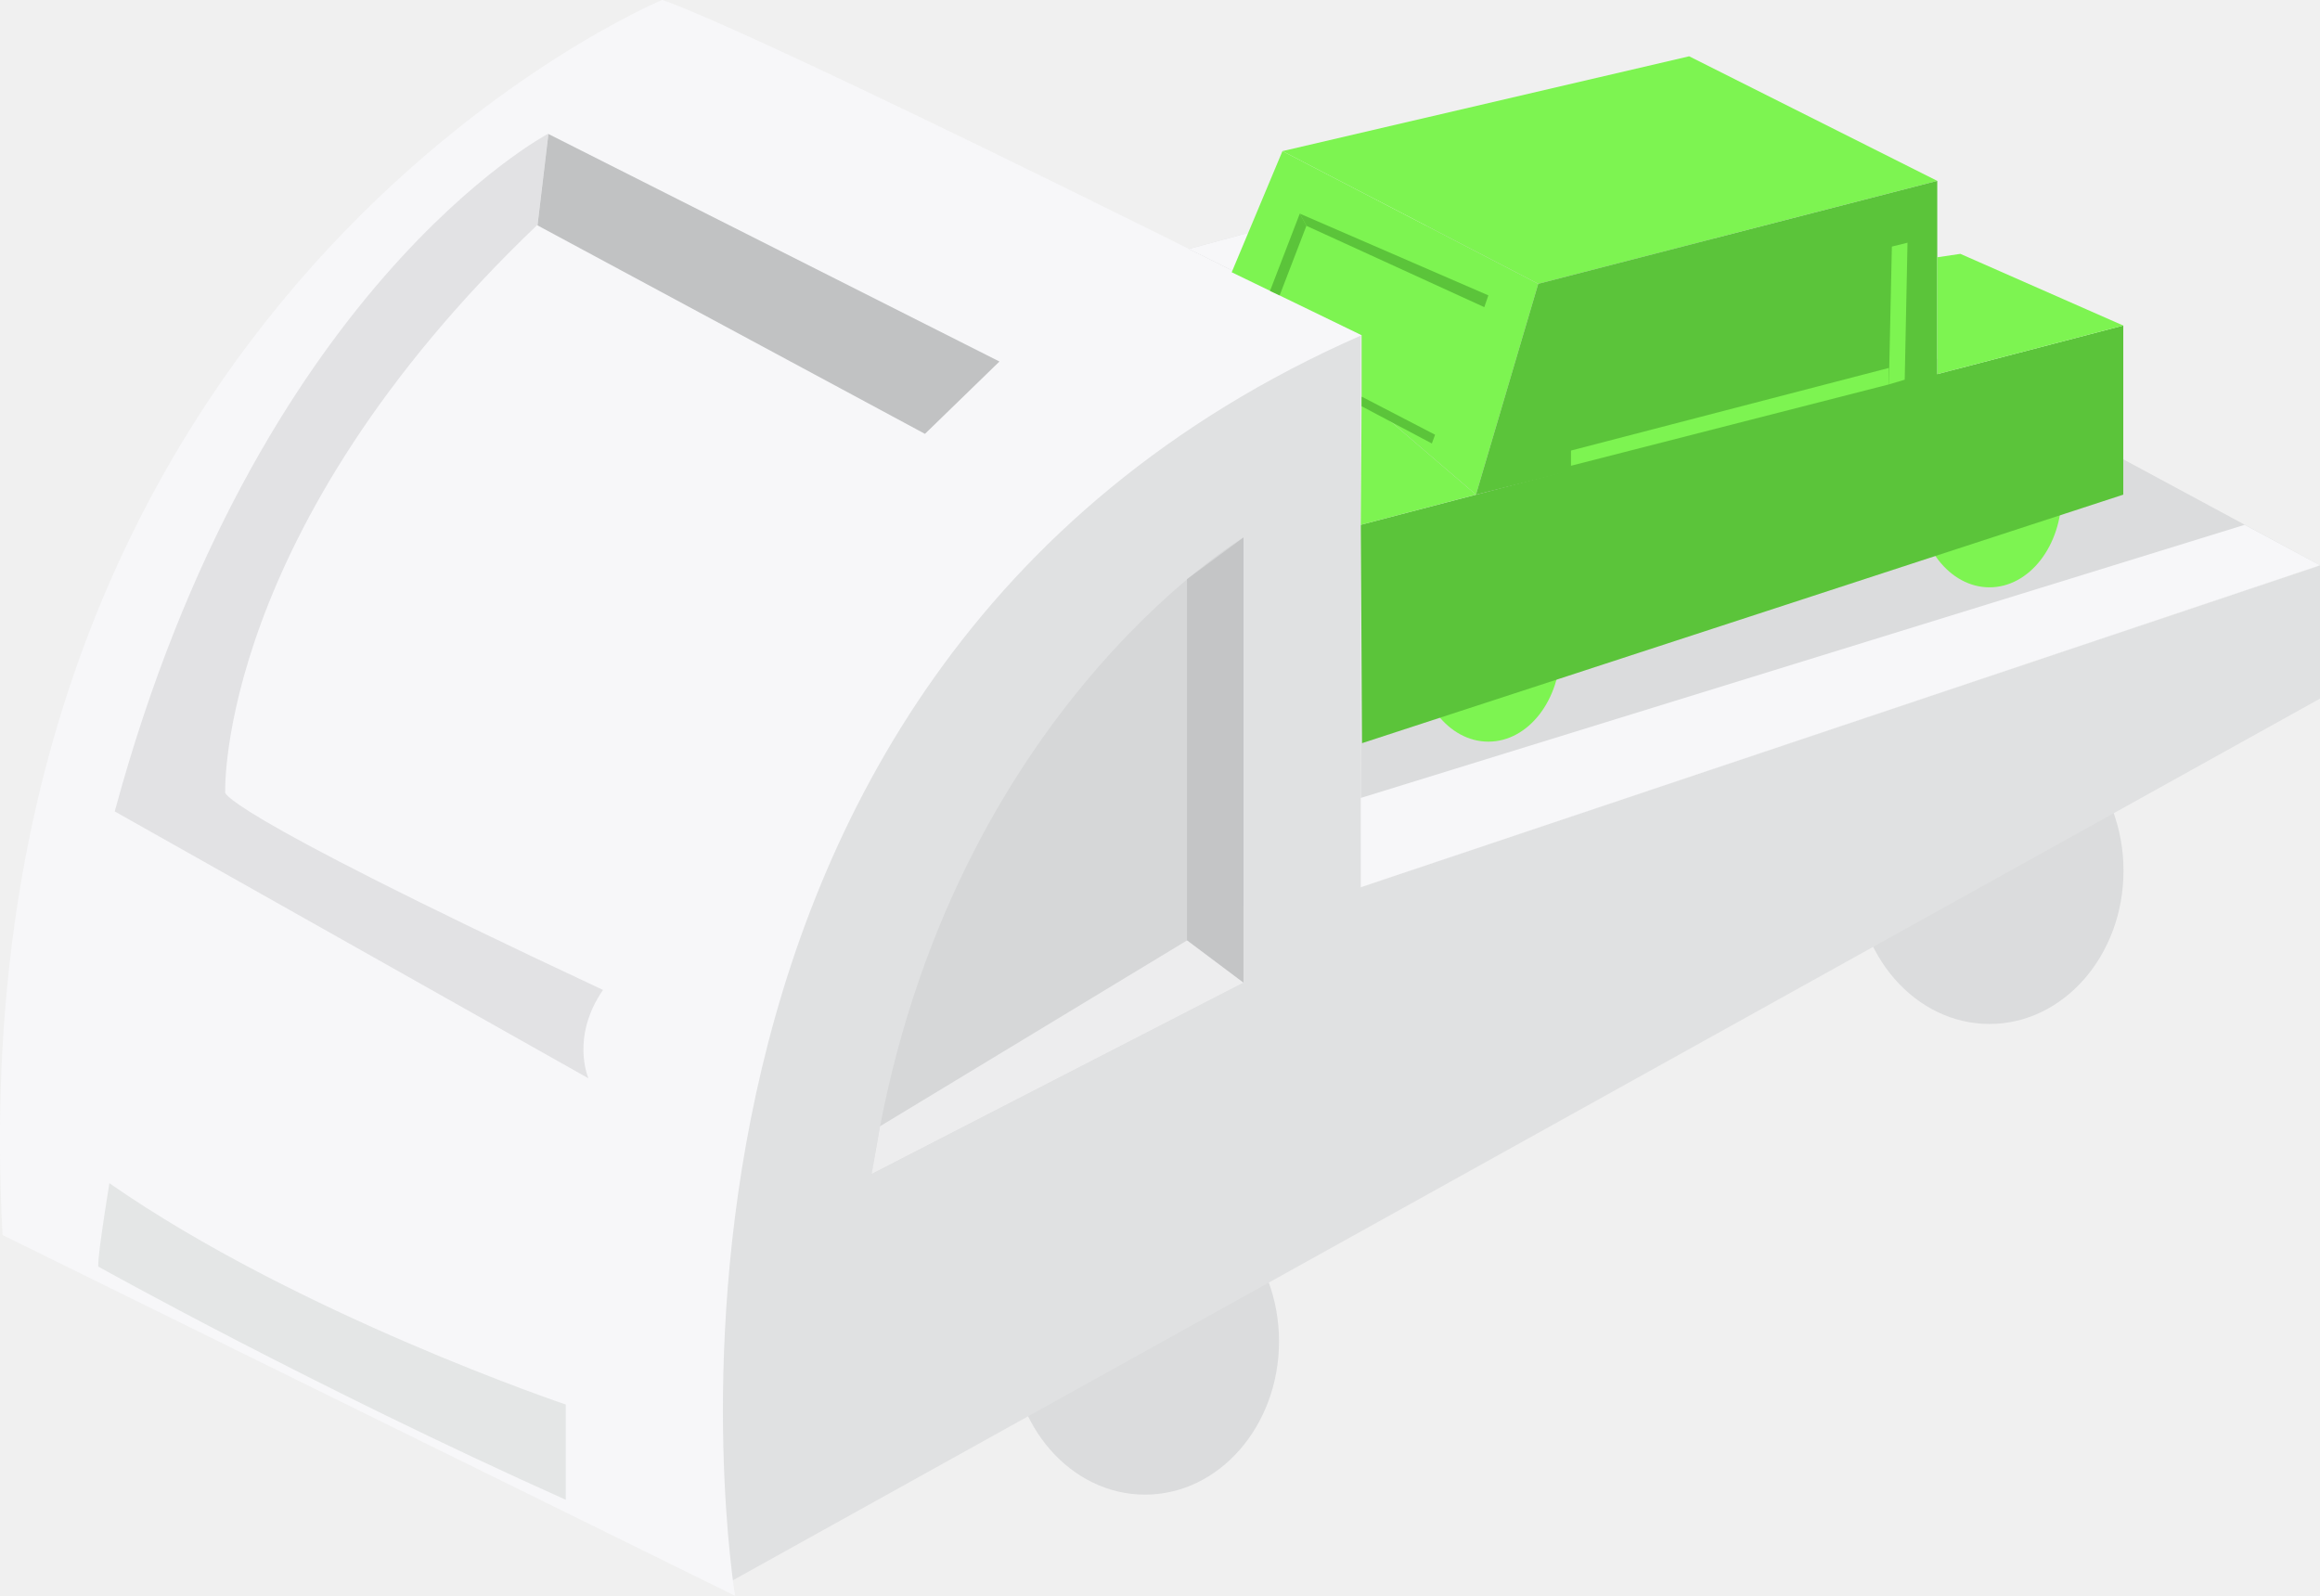
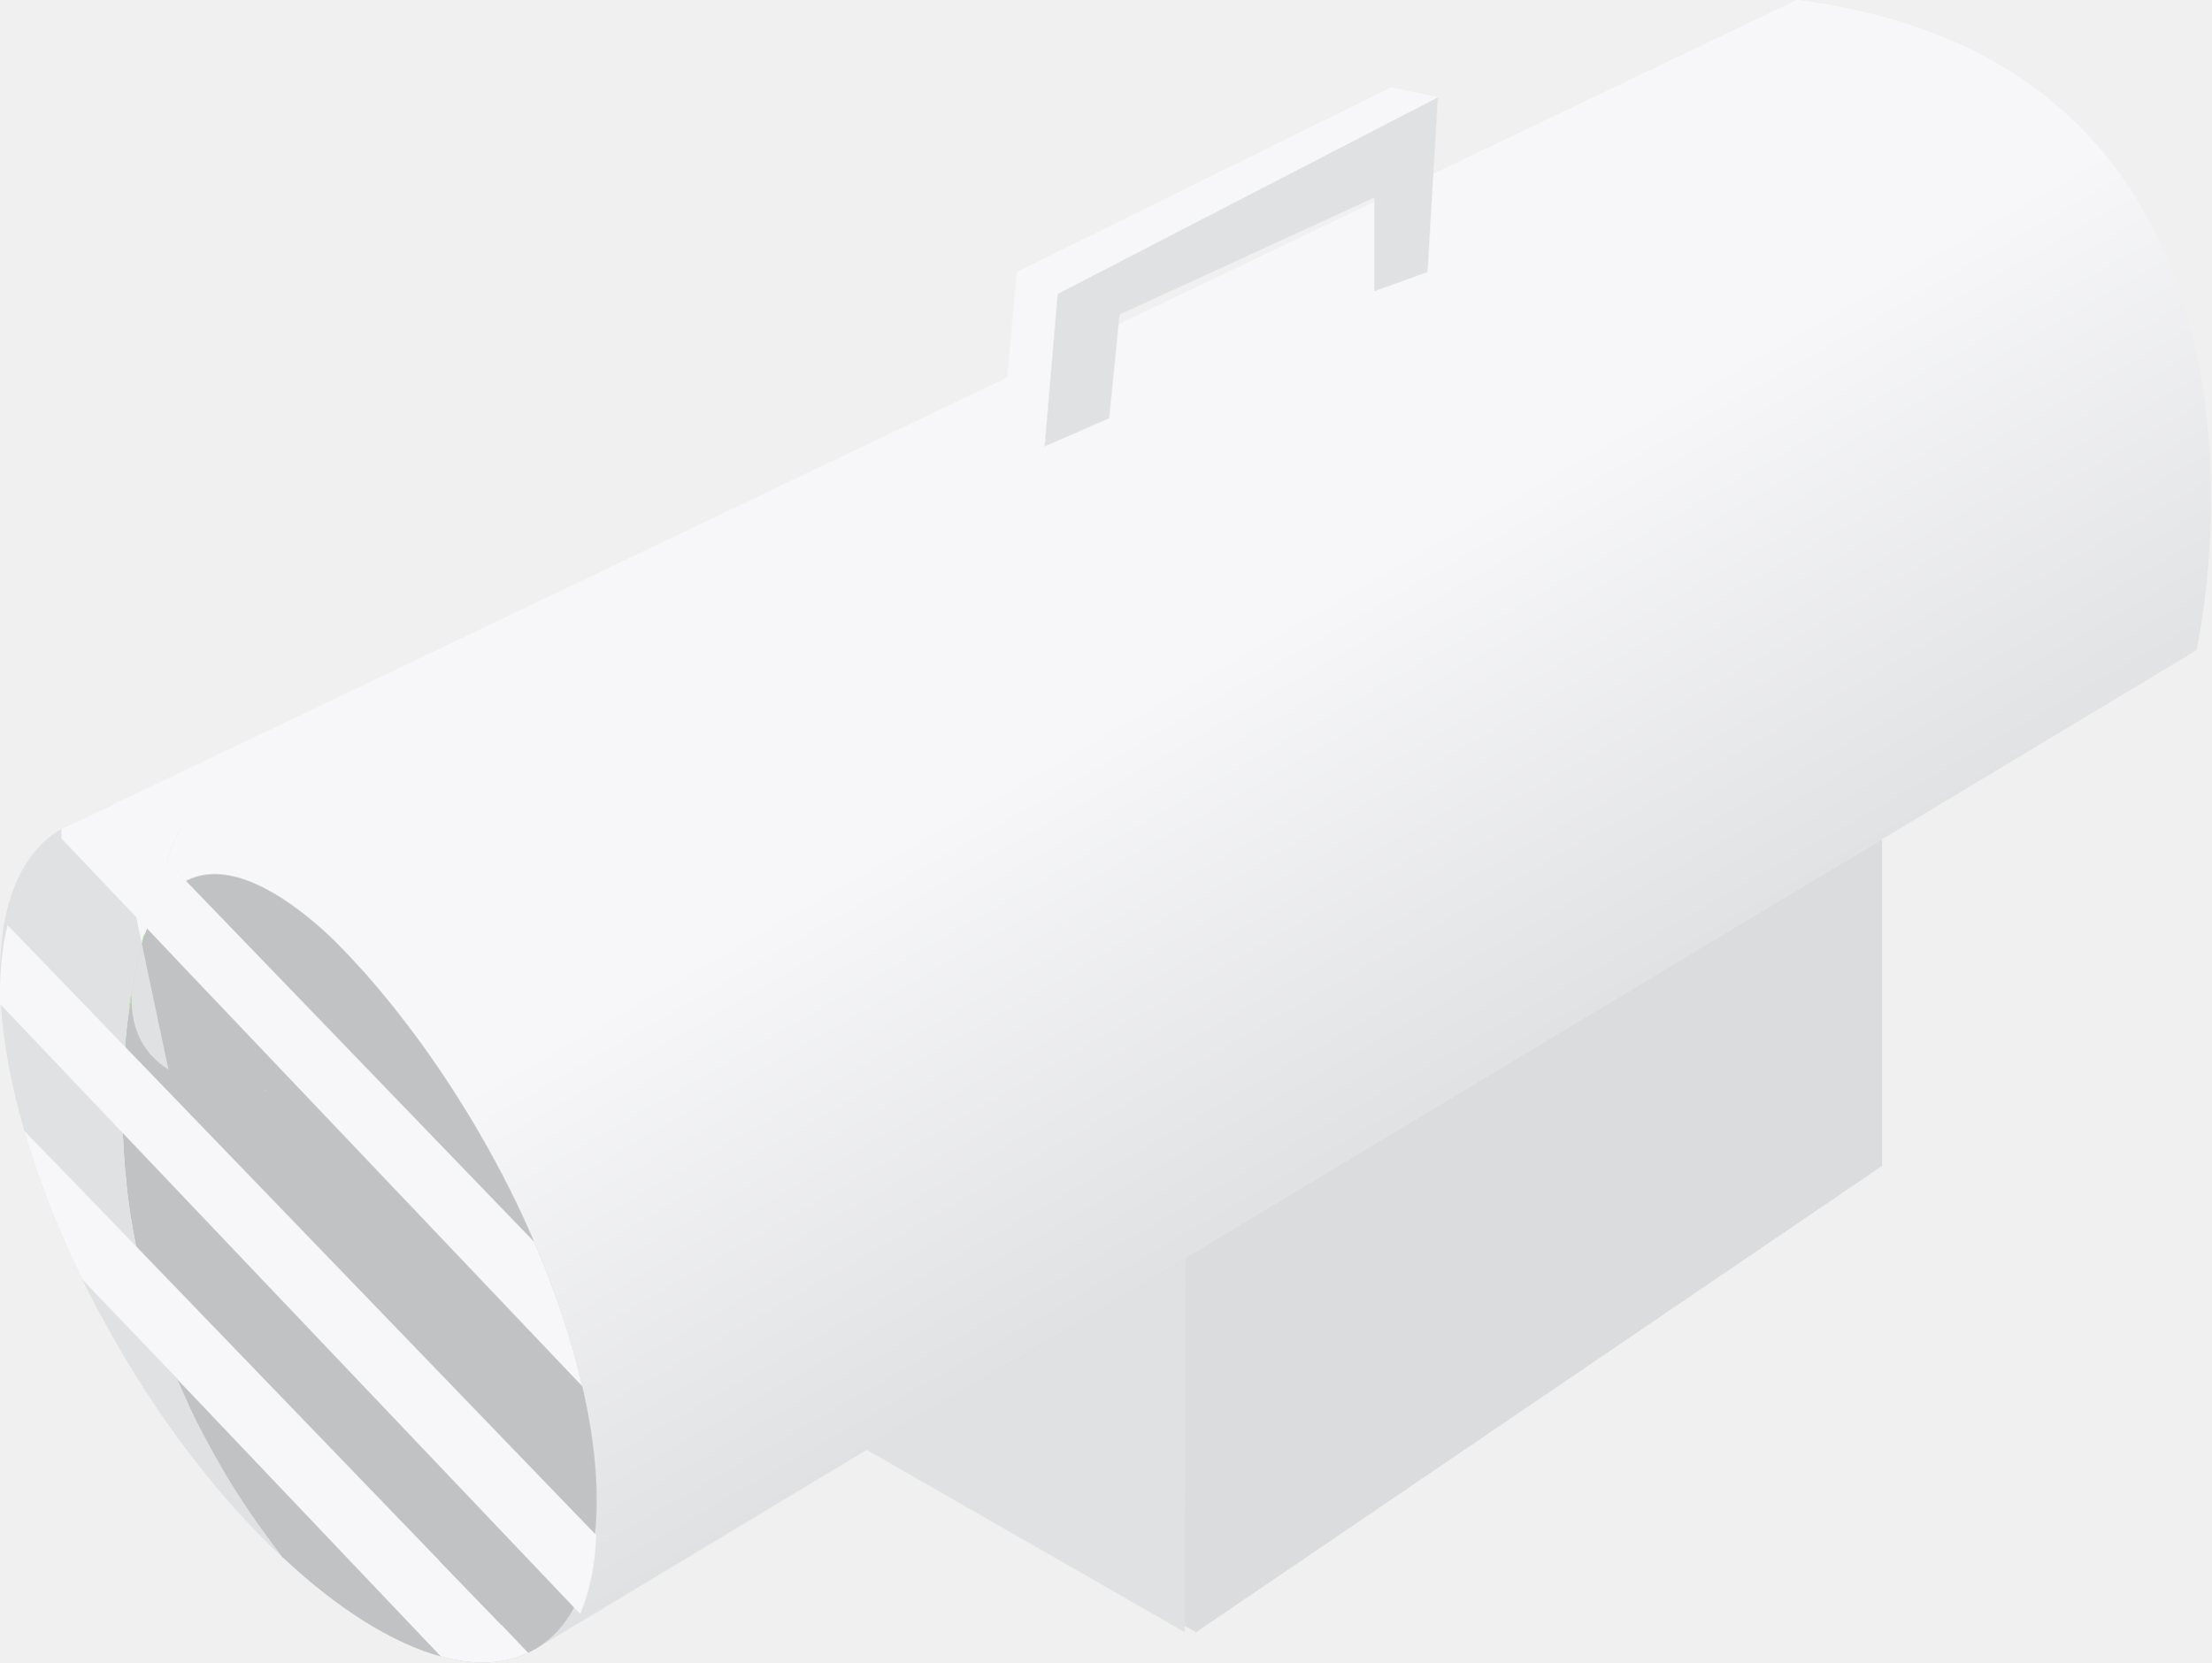
- <svg xmlns="http://www.w3.org/2000/svg" viewBox="0 0 108.38 74.55">
+ <svg xmlns="http://www.w3.org/2000/svg" viewBox="0 0 72.72 54.7">
  <defs>
-     <style>.d{fill:#d6d7d8;}.e{fill:#fff;}.f{fill:#7df451;}.g{fill:#f7f7f9;}.h{fill:#c1c2c3;}.i{fill:#ededee;}.j{fill:#5bc43a;}.k{fill:#e4e6e6;}.l{fill:#e2e2e4;}.m{fill:#e0e1e2;}.n{fill:#c4c5c6;}.o{fill:#dbdcdd;}</style>
+     <style>.e{fill:#7df451;}.f{fill:#f7f7f9;}.g{fill:#c1c2c3;}.h{fill:url(#d);}.i{fill:#e0e1e2;}.j{fill:#dbdcdd;}</style>
+     <linearGradient id="d" x1="46.93" y1="37.33" x2="31.43" y2="10.47" gradientTransform="matrix(1, 0, 0, 1, 0, 0)" gradientUnits="userSpaceOnUse">
+       <stop offset="0" stop-color="#e0e1e2" />
+       <stop offset=".55" stop-color="#f7f7f9" />
+     </linearGradient>
  </defs>
  <g id="a" />
  <g id="b">
    <g id="c">
-       <ellipse class="o" cx="53.49" cy="62.67" rx="6.26" ry="7.16" />
-       <ellipse class="o" cx="92.94" cy="40.68" rx="6.26" ry="7.16" />
-       <path class="m" d="M33.7,74.13S26.3,31.74,63.57,15.66v25.79l44.81-15.03v6.22L33.7,74.13Z" />
-       <path class="d" d="M58.09,25.11s-14.17,8.43-17.36,29.74l17.36-8.94V25.11Z" />
-       <polygon class="i" points="41.11 52.62 58.09 42.34 58.09 45.91 40.72 54.85 41.11 52.62" />
-       <polygon class="n" points="55.45 27.06 55.45 43.93 58.09 45.91 58.09 25.11 55.45 27.06" />
-       <path class="g" d="M34.34,74.55S27.19,31.66,63.61,15.66C33.77,.68,30.93,0,30.93,0,30.93,0-2.26,13.79,.12,57.7l34.21,16.85Z" />
-       <line class="e" x1="51.93" y1="5.15" x2="55.54" y2="7.06" />
-       <path class="l" d="M27.49,50.38s-.85-1.91,.68-4.13c-18.55-8.68-17.65-9.26-17.65-9.26,0,0-.39-12.19,14.59-26.49l.51-4.26S12,13.4,5.36,37.91l22.13,12.47Z" />
-       <polygon class="h" points="25.62 6.26 25.11 10.53 43.21 20.27 46.69 16.89 25.62 6.26" />
-       <path class="k" d="M4.6,59.18s10.09,5.63,21.83,10.89v-4.45s-12.51-4.21-21.32-10.34c-.64,3.96-.51,3.9-.51,3.9Z" />
-       <polygon class="o" points="108.38 26.41 72.47 7.06 55.54 11.63 63.61 15.66 63.57 41.45 108.38 26.41" />
-       <polygon class="g" points="63.57 37.28 104.86 24.52 108.38 26.41 63.57 41.45 63.57 37.28" />
-       <polygon class="g" points="58.09 12.9 74.74 8.29 72.47 7.06 55.54 11.63 58.09 12.9" />
-       <ellipse class="f" cx="69.53" cy="30.32" rx="3.37" ry="4.33" />
-       <ellipse class="f" cx="92.94" cy="23.11" rx="3.37" ry="4.33" />
-       <polygon class="j" points="63.63 34.72 99.19 23.11 99.19 15.21 63.57 24.52 63.63 34.72" />
-       <polygon class="f" points="68.95 23.11 63.61 18.53 63.57 24.52 68.95 23.11" />
-       <polygon class="f" points="68.95 23.11 71.86 13.26 59.91 7.06 57.54 12.72 63.61 15.66 63.61 18.53 68.95 23.11" />
-       <polygon class="f" points="59.91 7.06 78.91 2.63 90.5 8.45 71.86 13.26 59.91 7.06" />
-       <polygon class="j" points="90.5 8.45 90.5 17.7 68.95 23.11 71.86 13.26 90.5 8.45" />
-       <polygon class="f" points="99.19 15.21 91.58 11.86 90.5 12.02 90.5 17.48 99.19 15.21" />
-       <polygon class="j" points="59.33 13.59 60.72 9.98 61.03 10.55 59.78 13.8 59.33 13.59" />
-       <polygon class="j" points="60.72 9.98 69.53 13.8 69.34 14.35 61.03 10.55 60.72 9.98" />
-       <polygon class="j" points="63.61 18.98 66.89 20.72 67.04 20.31 63.61 18.53 63.61 18.98" />
-       <polygon class="f" points="88.38 11.52 88.24 17.96 88.98 17.74 89.11 11.34 88.38 11.52" />
-       <polygon class="f" points="88.24 17.19 73.39 21.05 73.39 21.76 88.24 17.96 88.24 17.19" />
+       <g>
+         <polygon class="j" points="28.5 47.68 39.34 53.7 61.9 38.36 61.9 27.61 35.77 43.2 28.5 47.68" />
+         <path class="i" d="M17.57,40.86L7.3,30.21l-1.12-1.16-.7-.73h-.01l-1.41-1.47-.36-.37c-.6,.28-.98,.46-1.21,.57-.02,0-.04,.01-.05,.02-.06,.03-.12,.06-.17,.08-.09,.03-.17,.07-.25,.12,0,0,.07,.19,.22,.55l2.55,2.68,1.25,1.32,4.06,4.27,9.05,9.52c-.34-1.5-.87-3.1-1.58-4.75Z" />
+         <path class="h" d="M72.24,21.39L21.53,51.9l-1.93,1.16-2,1.2c-.36-.21-.73-.47-1.1-.78h-.01c-.66-.56-1.34-1.27-2.02-2.1l-.03-.04c-1.94-2.36-3.92-5.69-5.69-9.11h-.01c-.23-.44-.44-.86-.66-1.29-.43-.85-.85-1.7-1.25-2.54-.35-.75-.7-1.49-1.03-2.21v-.02c-.04-.06-.07-.12-.09-.18-.15-.32-.3-.63-.43-.93-.34-.78-.67-1.52-.97-2.22v-.02c-1.01-2.31-1.74-4.13-2.07-5l2.24,2.35,.31,.33,1.25,1.32,3.21,3.38,.85,.89,9.05,9.52c-.34-1.5-.87-3.1-1.58-4.75l-7.06-7.32-3.21-3.33-1.12-1.16-.7-.73h-.01l-1.41-1.47-.36-.37,1.03-.49c.16-.07,.33-.15,.51-.24,.27-.13,.56-.27,.88-.42,.22-.1,.44-.21,.67-.32,5.53-2.63,17.53-8.36,43.53-20.81L59.1,0c3.58,.46,6.25,1.63,8.22,3.2,7.66,6.09,4.92,18.19,4.92,18.19Z" />
+         <path class="e" d="M4.33,32.61c.08-.49,.18-1.03,.32-1.53-.06,.17-.25,.8-.32,1.53Z" />
+         <path class="g" d="M19.15,45.61c-.34-1.5-.87-3.1-1.58-4.75-.5-1.17-1.09-2.35-1.78-3.54-1.21-2.09-2.57-3.96-3.97-5.51,0,0-5.12-6.07-7.05-1.09h0c-.04,.1-.08,.2-.11,.31-.01,.01-.01,.03-.01,.05-.14,.5-.24,1.04-.32,1.53v.03c0,.06-.02,.12-.02,.18v.03c-.03,.17-.06,.34-.08,.51-.02,.1-.03,.19-.04,.28-.01,.08-.02,.17-.03,.26-.01,.04-.01,.08-.01,.11-.01,.09-.02,.19-.02,.28-.01,.02-.01,.04-.01,.06v.13c-.03,.21-.05,.42-.06,.64v.05c-.01,.17-.02,.34-.03,.52-.01,.23-.01,.46-.01,.69v.29c0,.2,.01,.4,.02,.61,.01,.29,.03,.59,.05,.9,.01,.18,.03,.37,.05,.56,.03,.35,.07,.72,.13,1.09,.02,.12,.03,.24,.06,.36,.03,.23,.08,.46,.12,.69,.01,.04,.02,.09,.03,.13h0c.02,.1,.04,.2,.06,.29,.05,.24,.11,.49,.17,.73,0,.02,.01,.05,.02,.08,.09,.35,.18,.69,.29,1.04,.08,.27,.17,.54,.27,.82,.05,.16,.1,.31,.16,.47,.12,.3,.24,.61,.37,.92v.02c.11,.23,.21,.47,.32,.7,.07,.18,.15,.35,.24,.52,0,.02,.02,.03,.02,.05,.12,.23,.24,.48,.37,.71,.16,.31,.33,.61,.51,.92,.22,.38,.46,.77,.72,1.16,.01,.02,.03,.04,.04,.06,.17,.26,.34,.51,.53,.77,.23,.32,.47,.65,.72,.97h.01c1.8,1.69,3.61,2.83,5.2,3.26,1.07,.29,2.05,.27,2.87-.12,.08-.04,.15-.08,.23-.12,.54-.32,.97-.78,1.28-1.37,.08-.12,.14-.25,.2-.38,.25-.58,.42-1.28,.48-2.05,.03-.17,.04-.35,.05-.54,.06-1.27-.09-2.73-.46-4.31Zm-10.42-9.75h.02l-.02,.03v-.03Z" />
+         <polygon class="i" points="38.99 41.4 38.96 53.7 28.5 47.7 38.99 41.4" />
+         <path class="i" d="M9.29,51.24c-1.91-1.78-3.82-4.19-5.45-7.02-.41-.71-.79-1.42-1.14-2.13h0v-.02c-.82-1.66-1.45-3.31-1.9-4.86H.8c-.43-1.49-.69-2.88-.77-4.15-.01-.17-.02-.34-.02-.5-.01-.01-.01-.02,0-.03-.01-.03-.01-.06-.01-.09-.02-.96,.06-1.84,.25-2.59,.32-1.18,.9-2.08,1.77-2.58,.08-.05,.16-.09,.25-.12,.05-.02,.11-.05,.17-.08,0-.01,.03-.02,.05-.02,.47-.18,1-.25,1.57-.2,.55,.03,1.15,.18,1.76,.41l.09,.04s0,.01-.01,.02c-.01,.02-.03,.07-.06,.13-.02,.04-.04,.08-.06,.13-.04,.08-.08,.18-.13,.3-.05,.13-.11,.28-.17,.44h-.01s-.02,.09-.04,.13c-.04,.11-.08,.22-.12,.34-.11,.32-.23,.67-.34,1.07-.06,.2-.12,.42-.18,.64-.18,.69-.35,1.46-.48,2.32v.02c-.06,.34-.11,.69-.15,1.06-.02,.15-.03,.3-.04,.45-.01,.03-.01,.06,0,.09v.04c-.03,.19-.05,.38-.05,.57-.01,.04-.01,.08-.01,.12-.03,.39-.04,.8-.04,1.21v.29c0,.2,.01,.4,.02,.61,.01,.29,.02,.59,.05,.9,.01,.18,.03,.37,.05,.56,.03,.35,.07,.72,.13,1.09,.02,.12,.03,.24,.06,.36,.02,.18,.05,.36,.1,.55,.01,.09,.03,.18,.05,.27h0c.02,.1,.04,.2,.06,.29,.05,.24,.11,.49,.17,.73,0,.02,.01,.05,.02,.08,.08,.34,.18,.69,.29,1.04,.08,.27,.17,.54,.27,.82,.05,.16,.1,.31,.16,.47,.11,.3,.24,.61,.37,.92v.02c.11,.23,.2,.47,.32,.7,.07,.18,.15,.35,.24,.52,0,.02,.02,.03,.02,.05,.12,.23,.24,.48,.37,.71,.16,.31,.33,.61,.51,.92,.22,.38,.46,.77,.72,1.16,.01,.02,.03,.04,.04,.06,.17,.26,.34,.51,.53,.77,.23,.32,.47,.65,.72,.97Z" />
+         <path class="f" d="M19.61,50.51c-.04,.99-.22,1.87-.53,2.59l-11-11.57-4.06-4.27L0,33.03c-.02-.96,.06-1.84,.25-2.59l3.91,4.05,1.12,1.16,14.33,14.86Z" />
+         <path class="f" d="M17.37,54.38c-.82,.39-1.8,.41-2.87,.12l-7.87-8.28-.8-.84v-.02l-3.13-3.27h0v-.02c-.82-1.66-1.45-3.31-1.9-4.86l1.91,1.97,1.12,1.16,.65,.67h0l9.96,10.33,.03,.04,2.02,2.09h.02l.03,.04,.83,.87Z" />
+         <path class="f" d="M67.32,3.2L11.82,31.81c-1.98-2.2-4.05-3.78-5.91-4.51,0,0,0,.01-.01,.02-.01,.02-.03,.06-.06,.13-.02,.04-.04,.08-.06,.13-.04,.08-.08,.18-.13,.3-.05,.13-.11,.28-.17,.44h-.01s-.02,.09-.04,.13c-.04,.11-.08,.22-.12,.34-.11,.32-.23,.67-.34,1.07-.06,.2-.12,.42-.18,.64-.04,.17-.09,.35-.13,.53l-.18-.86-.78-3.69,1.03-.49,.51-.24,.88-.42,.67-.32L50.32,4.2,59.1,0c3.58,.46,6.25,1.63,8.22,3.2Z" />
+         <path class="f" d="M19.15,45.61l-9.05-9.52-4.06-4.27-1.25-1.32-2.55-2.68-.22-.23v-.32c.08-.05,.16-.09,.25-.12,.05-.02,.11-.05,.17-.08,0-.01,.03-.02,.05-.02,.23-.11,.61-.29,1.21-.57l.36,.37,1.41,1.47h.01l.7,.73,1.12,1.16,10.27,10.65c.71,1.65,1.24,3.25,1.58,4.75Z" />
+         <polygon class="i" points="34.35 14.69 34.78 9.67 47.29 3.2 46.95 8.95 45.2 9.58 45.2 6.5 36.82 10.35 36.48 13.76 34.35 14.69" />
+         <polygon class="f" points="34.35 14.69 32.99 13.91 33.44 8.95 45.75 2.87 47.29 3.2 34.78 9.67 34.35 14.69" />
+         <path class="i" d="M5.54,35.19c-.72-.45-1.26-1.22-1.21-2.47,.09-.61,.21-1.17,.33-1.69l.88,4.16Z" />
+         <path class="i" d="M4.66,31.03c-.12,.52-.24,1.08-.33,1.69,.01-.49,.12-1.04,.33-1.69Z" />
+         <path class="e" d="M4.12,34.35s.01-.12,.03-.34c-.01,.09-.02,.19-.02,.28-.01,.02-.01,.04-.01,.06Z" />
+         <path class="e" d="M4.23,33.36c.02-.22,.05-.46,.1-.72,0,.06-.02,.12-.02,.18v.03c-.03,.17-.06,.34-.08,.51Z" />
+         <path class="e" d="M4.77,30.73c-.04,.09-.08,.19-.11,.3,.01-.07,.03-.14,.05-.2,.02-.05,.04-.09,.06-.1Z" />
+       </g>
    </g>
  </g>
</svg>
